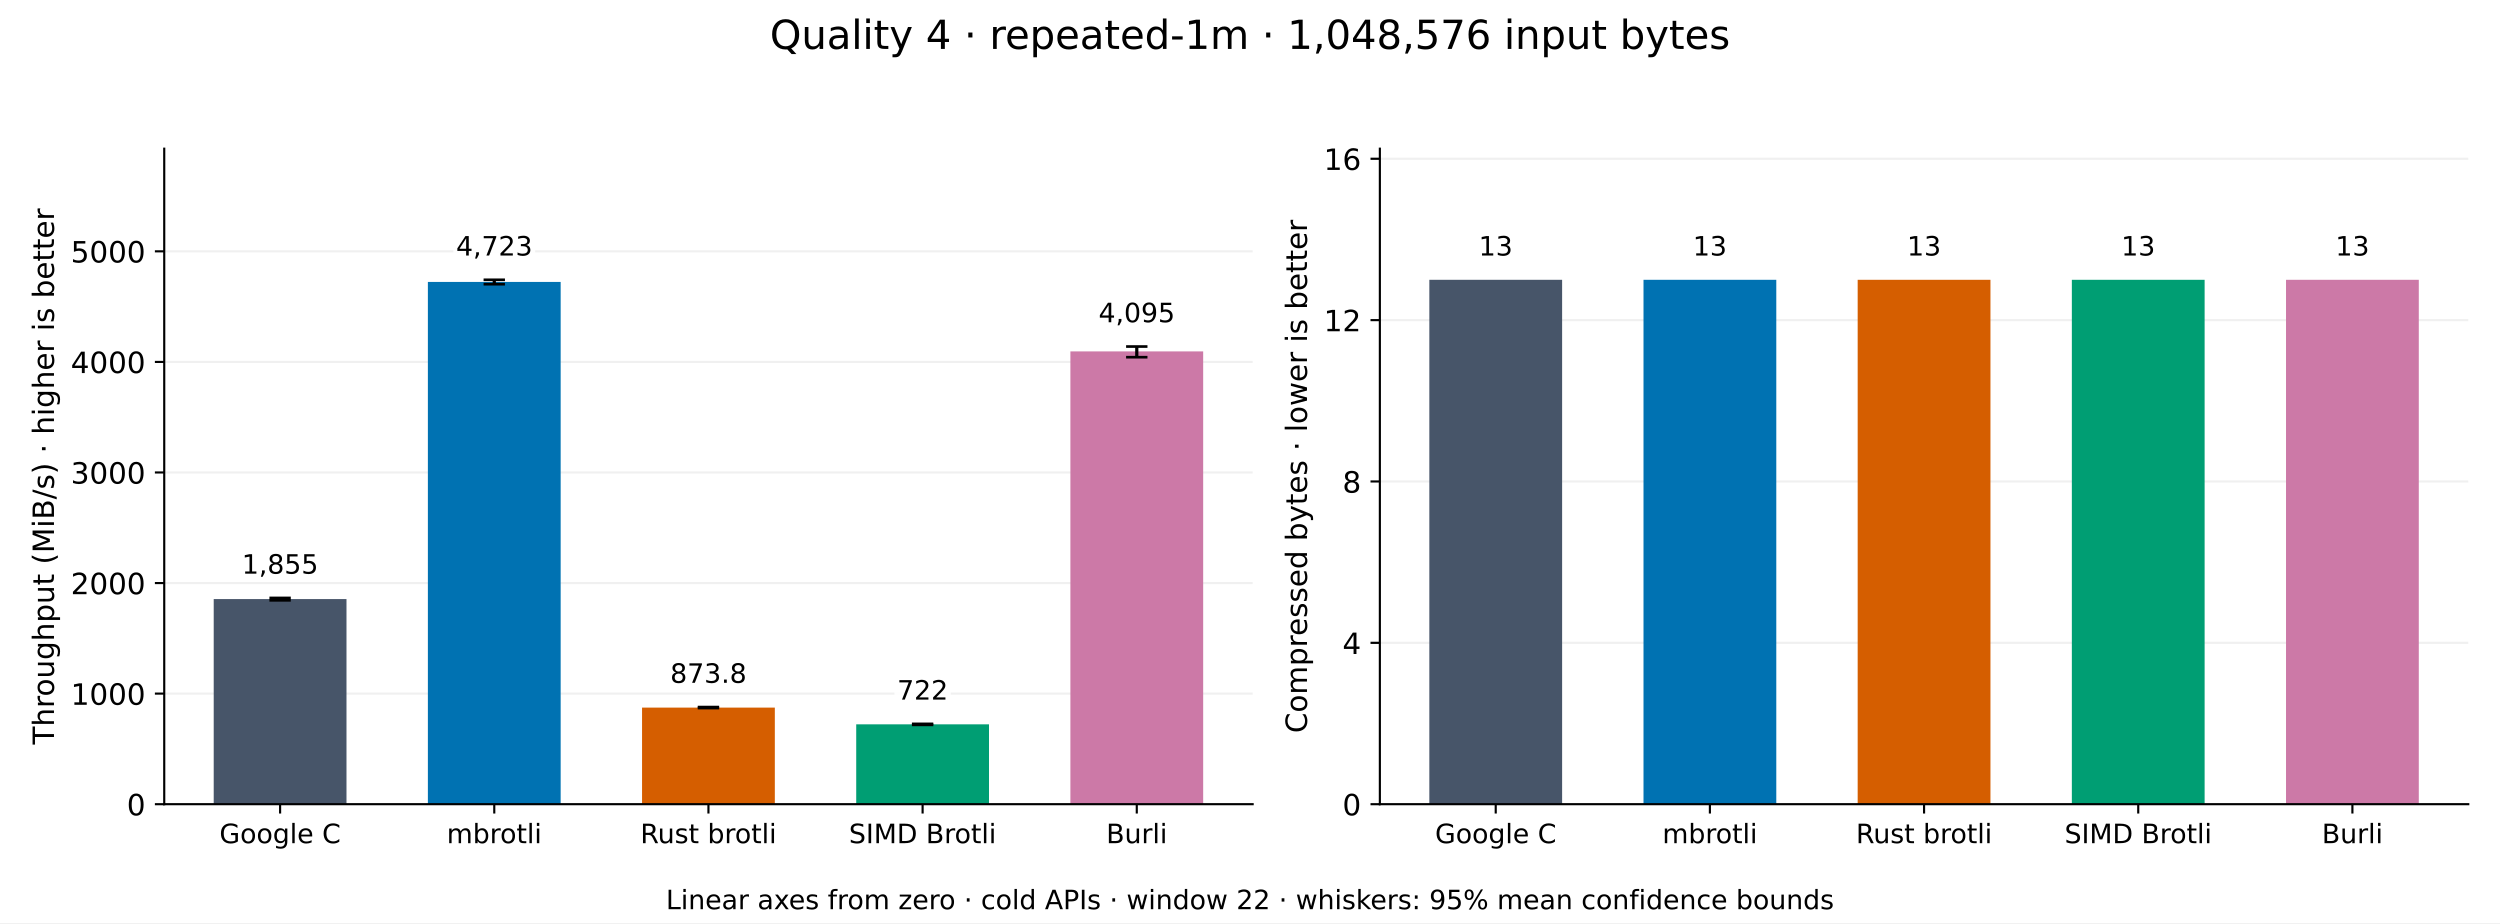
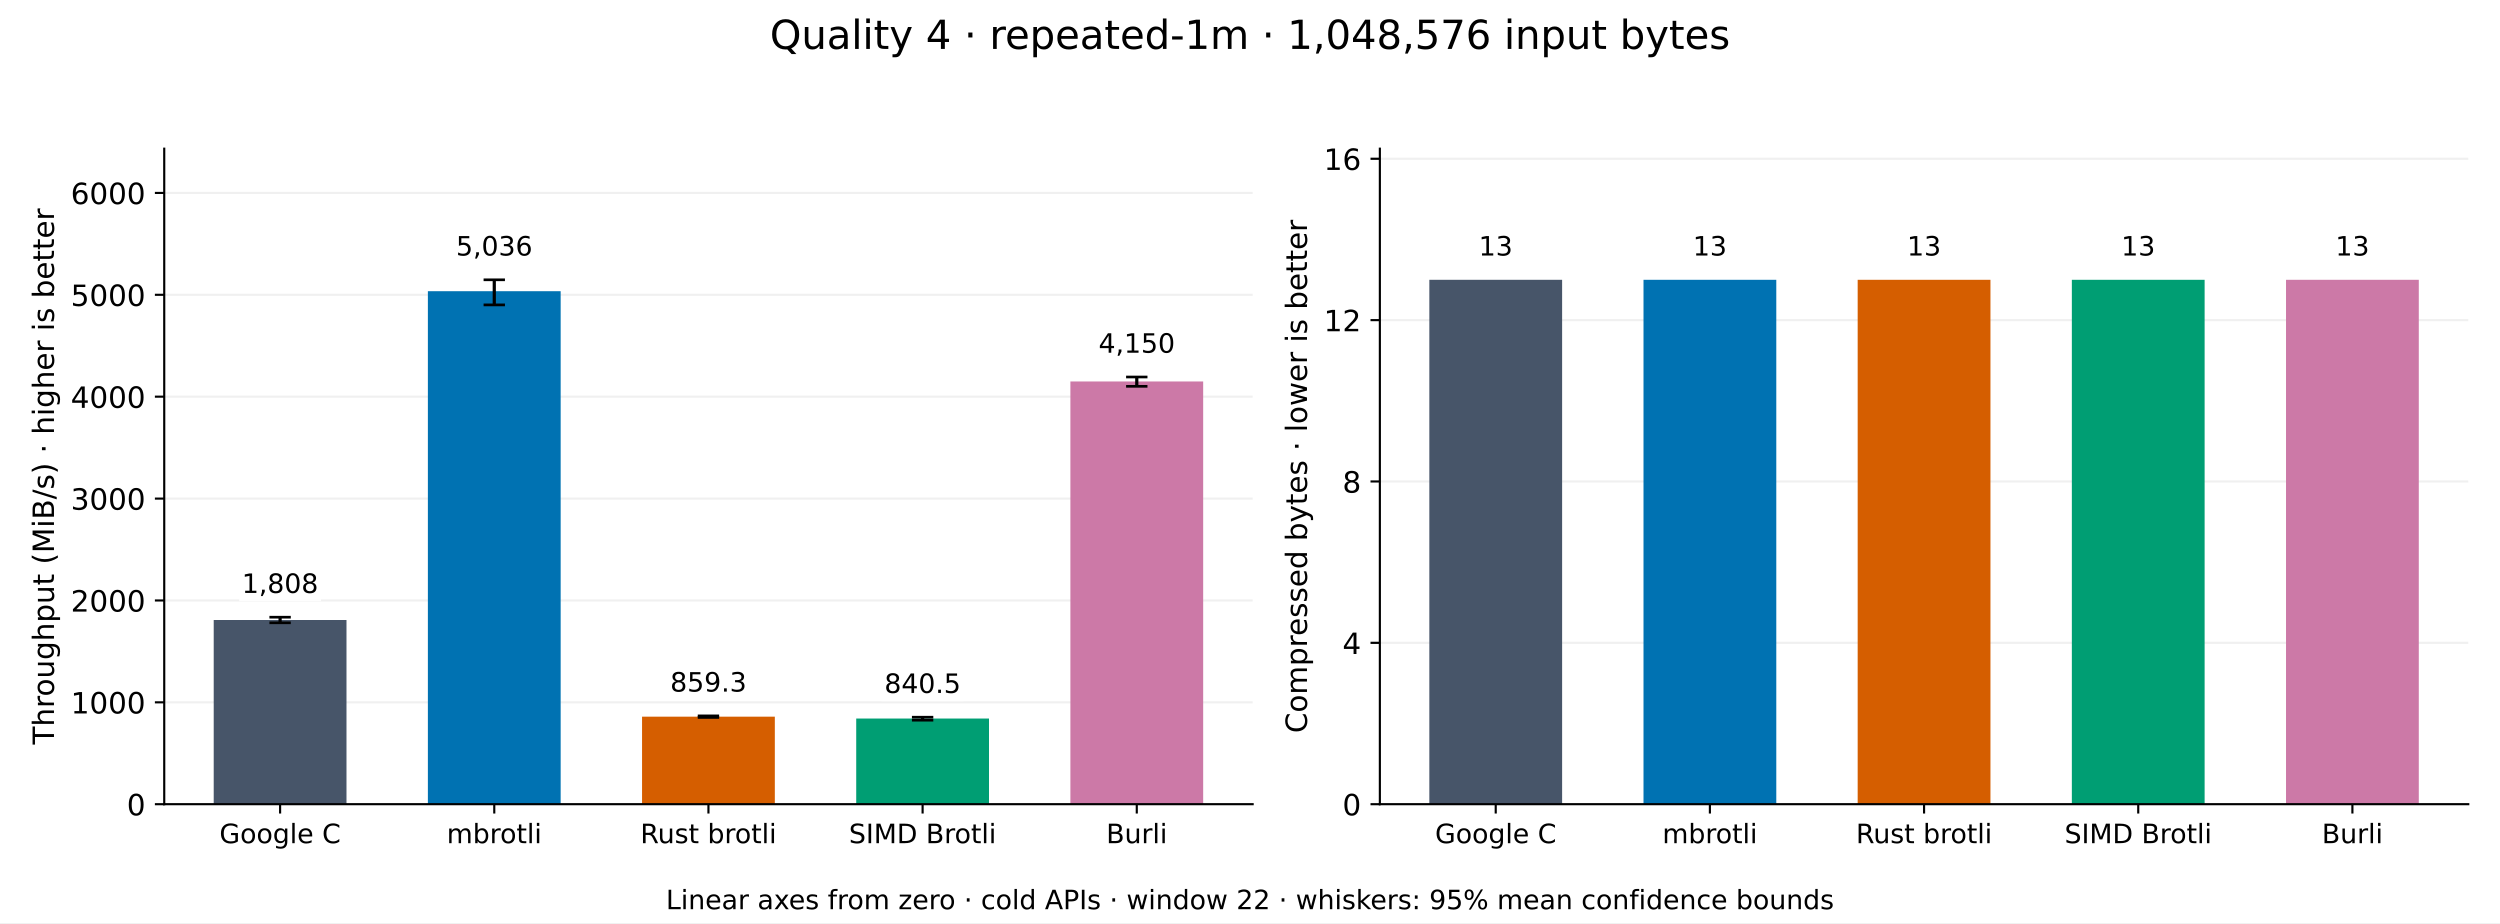
<svg xmlns="http://www.w3.org/2000/svg" xmlns:xlink="http://www.w3.org/1999/xlink" width="936pt" height="345.6pt" viewBox="0 0 936 345.6" version="1.1">
  <defs>
    <style type="text/css">*{stroke-linejoin: round; stroke-linecap: butt}</style>
  </defs>
  <g id="figure_1">
    <g id="patch_1">
      <path d="M 0 345.6 L 936 345.6 L 936 0 L 0 0 z " style="fill: #ffffff" />
    </g>
    <g id="axes_1">
      <g id="patch_2">
        <path d="M 61.49 301.088 L 468.99 301.088 L 468.99 55.666 L 61.49 55.666 z " style="fill: #ffffff" />
      </g>
      <g id="matplotlib.axis_1">
        <g id="xtick_1">
          <g id="line2d_1">
            <defs>
              <path id="m3d63aaa0ea" d="M 0 0 L 0 3.5 " style="stroke: #000000; stroke-width: 0.8" />
            </defs>
            <g>
              <use xlink:href="#m3d63aaa0ea" x="104.87" y="301.088" style="stroke: #000000; stroke-width: 0.8" />
            </g>
          </g>
          <g id="text_1">
            <text style="font-size: 10px; font-family: 'DejaVu Sans', 'Bitstream Vera Sans', 'Computer Modern Sans Serif', 'Lucida Grande', 'Verdana', 'Geneva', 'Lucid', 'Arial', 'Helvetica', 'Avant Garde', sans-serif; text-anchor: middle" x="104.87" y="315.686" transform="rotate(-0 104.8701 315.6864)">Google C</text>
          </g>
        </g>
        <g id="xtick_2">
          <g id="line2d_2">
            <g>
              <use xlink:href="#m3d63aaa0ea" x="185.055" y="301.088" style="stroke: #000000; stroke-width: 0.8" />
            </g>
          </g>
          <g id="text_2">
            <text style="font-size: 10px; font-family: 'DejaVu Sans', 'Bitstream Vera Sans', 'Computer Modern Sans Serif', 'Lucida Grande', 'Verdana', 'Geneva', 'Lucid', 'Arial', 'Helvetica', 'Avant Garde', sans-serif; text-anchor: middle" x="185.055" y="315.686" transform="rotate(-0 185.055 315.6864)">mbrotli</text>
          </g>
        </g>
        <g id="xtick_3">
          <g id="line2d_3">
            <g>
              <use xlink:href="#m3d63aaa0ea" x="265.24" y="301.088" style="stroke: #000000; stroke-width: 0.8" />
            </g>
          </g>
          <g id="text_3">
            <text style="font-size: 10px; font-family: 'DejaVu Sans', 'Bitstream Vera Sans', 'Computer Modern Sans Serif', 'Lucida Grande', 'Verdana', 'Geneva', 'Lucid', 'Arial', 'Helvetica', 'Avant Garde', sans-serif; text-anchor: middle" x="265.24" y="315.686" transform="rotate(-0 265.24 315.6864)">Rust brotli</text>
          </g>
        </g>
        <g id="xtick_4">
          <g id="line2d_4">
            <g>
              <use xlink:href="#m3d63aaa0ea" x="345.425" y="301.088" style="stroke: #000000; stroke-width: 0.8" />
            </g>
          </g>
          <g id="text_4">
            <text style="font-size: 10px; font-family: 'DejaVu Sans', 'Bitstream Vera Sans', 'Computer Modern Sans Serif', 'Lucida Grande', 'Verdana', 'Geneva', 'Lucid', 'Arial', 'Helvetica', 'Avant Garde', sans-serif; text-anchor: middle" x="345.425" y="315.686" transform="rotate(-0 345.425 315.6864)">SIMD Brotli</text>
          </g>
        </g>
        <g id="xtick_5">
          <g id="line2d_5">
            <g>
              <use xlink:href="#m3d63aaa0ea" x="425.61" y="301.088" style="stroke: #000000; stroke-width: 0.8" />
            </g>
          </g>
          <g id="text_5">
            <text style="font-size: 10px; font-family: 'DejaVu Sans', 'Bitstream Vera Sans', 'Computer Modern Sans Serif', 'Lucida Grande', 'Verdana', 'Geneva', 'Lucid', 'Arial', 'Helvetica', 'Avant Garde', sans-serif; text-anchor: middle" x="425.61" y="315.686" transform="rotate(-0 425.6099 315.6864)">Burli</text>
          </g>
        </g>
      </g>
      <g id="matplotlib.axis_2">
        <g id="ytick_1">
          <g id="line2d_6">
            <path d="M 61.49 301.088 L 468.99 301.088 " clip-path="url(#p4197ad3526)" style="fill: none; stroke: #b0b0b0; stroke-opacity: 0.18; stroke-width: 0.8; stroke-linecap: square" />
          </g>
          <g id="line2d_7">
            <defs>
              <path id="mb6c034703b" d="M 0 0 L -3.5 0 " style="stroke: #000000; stroke-width: 0.8" />
            </defs>
            <g>
              <use xlink:href="#mb6c034703b" x="61.49" y="301.088" style="stroke: #000000; stroke-width: 0.8" />
            </g>
          </g>
          <g id="text_6">
            <text style="font-size: 11px; font-family: 'DejaVu Sans', 'Bitstream Vera Sans', 'Computer Modern Sans Serif', 'Lucida Grande', 'Verdana', 'Geneva', 'Lucid', 'Arial', 'Helvetica', 'Avant Garde', sans-serif; text-anchor: end" x="54.49" y="305.267" transform="rotate(-0 54.49 305.2671)">0</text>
          </g>
        </g>
        <g id="ytick_2">
          <g id="line2d_8">
-             <path d="M 61.49 259.69 L 468.99 259.69 " clip-path="url(#p4197ad3526)" style="fill: none; stroke: #b0b0b0; stroke-opacity: 0.18; stroke-width: 0.8; stroke-linecap: square" />
+             <path d="M 61.49 262.947 L 468.99 262.947 " clip-path="url(#p4197ad3526)" style="fill: none; stroke: #b0b0b0; stroke-opacity: 0.18; stroke-width: 0.8; stroke-linecap: square" />
          </g>
          <g id="line2d_9">
            <g>
-               <use xlink:href="#mb6c034703b" x="61.49" y="259.69" style="stroke: #000000; stroke-width: 0.8" />
+               <use xlink:href="#mb6c034703b" x="61.49" y="262.947" style="stroke: #000000; stroke-width: 0.8" />
            </g>
          </g>
          <g id="text_7">
-             <text style="font-size: 11px; font-family: 'DejaVu Sans', 'Bitstream Vera Sans', 'Computer Modern Sans Serif', 'Lucida Grande', 'Verdana', 'Geneva', 'Lucid', 'Arial', 'Helvetica', 'Avant Garde', sans-serif; text-anchor: end" x="54.49" y="263.869" transform="rotate(-0 54.49 263.8693)">1000</text>
+             <text style="font-size: 11px; font-family: 'DejaVu Sans', 'Bitstream Vera Sans', 'Computer Modern Sans Serif', 'Lucida Grande', 'Verdana', 'Geneva', 'Lucid', 'Arial', 'Helvetica', 'Avant Garde', sans-serif; text-anchor: end" x="54.49" y="267.126" transform="rotate(-0 54.49 267.1257)">1000</text>
          </g>
        </g>
        <g id="ytick_3">
          <g id="line2d_10">
-             <path d="M 61.49 218.292 L 468.99 218.292 " clip-path="url(#p4197ad3526)" style="fill: none; stroke: #b0b0b0; stroke-opacity: 0.18; stroke-width: 0.8; stroke-linecap: square" />
+             <path d="M 61.49 224.805 L 468.99 224.805 " clip-path="url(#p4197ad3526)" style="fill: none; stroke: #b0b0b0; stroke-opacity: 0.18; stroke-width: 0.8; stroke-linecap: square" />
          </g>
          <g id="line2d_11">
            <g>
-               <use xlink:href="#mb6c034703b" x="61.49" y="218.292" style="stroke: #000000; stroke-width: 0.8" />
+               <use xlink:href="#mb6c034703b" x="61.49" y="224.805" style="stroke: #000000; stroke-width: 0.8" />
            </g>
          </g>
          <g id="text_8">
-             <text style="font-size: 11px; font-family: 'DejaVu Sans', 'Bitstream Vera Sans', 'Computer Modern Sans Serif', 'Lucida Grande', 'Verdana', 'Geneva', 'Lucid', 'Arial', 'Helvetica', 'Avant Garde', sans-serif; text-anchor: end" x="54.49" y="222.471" transform="rotate(-0 54.49 222.4714)">2000</text>
+             <text style="font-size: 11px; font-family: 'DejaVu Sans', 'Bitstream Vera Sans', 'Computer Modern Sans Serif', 'Lucida Grande', 'Verdana', 'Geneva', 'Lucid', 'Arial', 'Helvetica', 'Avant Garde', sans-serif; text-anchor: end" x="54.49" y="228.984" transform="rotate(-0 54.49 228.9842)">2000</text>
          </g>
        </g>
        <g id="ytick_4">
          <g id="line2d_12">
-             <path d="M 61.49 176.894 L 468.99 176.894 " clip-path="url(#p4197ad3526)" style="fill: none; stroke: #b0b0b0; stroke-opacity: 0.18; stroke-width: 0.8; stroke-linecap: square" />
+             <path d="M 61.49 186.664 L 468.99 186.664 " clip-path="url(#p4197ad3526)" style="fill: none; stroke: #b0b0b0; stroke-opacity: 0.18; stroke-width: 0.8; stroke-linecap: square" />
          </g>
          <g id="line2d_13">
            <g>
-               <use xlink:href="#mb6c034703b" x="61.49" y="176.894" style="stroke: #000000; stroke-width: 0.8" />
+               <use xlink:href="#mb6c034703b" x="61.49" y="186.664" style="stroke: #000000; stroke-width: 0.8" />
            </g>
          </g>
          <g id="text_9">
-             <text style="font-size: 11px; font-family: 'DejaVu Sans', 'Bitstream Vera Sans', 'Computer Modern Sans Serif', 'Lucida Grande', 'Verdana', 'Geneva', 'Lucid', 'Arial', 'Helvetica', 'Avant Garde', sans-serif; text-anchor: end" x="54.49" y="181.074" transform="rotate(-0 54.49 181.0736)">3000</text>
+             <text style="font-size: 11px; font-family: 'DejaVu Sans', 'Bitstream Vera Sans', 'Computer Modern Sans Serif', 'Lucida Grande', 'Verdana', 'Geneva', 'Lucid', 'Arial', 'Helvetica', 'Avant Garde', sans-serif; text-anchor: end" x="54.49" y="190.843" transform="rotate(-0 54.49 190.8427)">3000</text>
          </g>
        </g>
        <g id="ytick_5">
          <g id="line2d_14">
-             <path d="M 61.49 135.497 L 468.99 135.497 " clip-path="url(#p4197ad3526)" style="fill: none; stroke: #b0b0b0; stroke-opacity: 0.18; stroke-width: 0.8; stroke-linecap: square" />
+             <path d="M 61.49 148.522 L 468.99 148.522 " clip-path="url(#p4197ad3526)" style="fill: none; stroke: #b0b0b0; stroke-opacity: 0.18; stroke-width: 0.8; stroke-linecap: square" />
          </g>
          <g id="line2d_15">
            <g>
-               <use xlink:href="#mb6c034703b" x="61.49" y="135.497" style="stroke: #000000; stroke-width: 0.8" />
+               <use xlink:href="#mb6c034703b" x="61.49" y="148.522" style="stroke: #000000; stroke-width: 0.8" />
            </g>
          </g>
          <g id="text_10">
-             <text style="font-size: 11px; font-family: 'DejaVu Sans', 'Bitstream Vera Sans', 'Computer Modern Sans Serif', 'Lucida Grande', 'Verdana', 'Geneva', 'Lucid', 'Arial', 'Helvetica', 'Avant Garde', sans-serif; text-anchor: end" x="54.49" y="139.676" transform="rotate(-0 54.49 139.6757)">4000</text>
+             <text style="font-size: 11px; font-family: 'DejaVu Sans', 'Bitstream Vera Sans', 'Computer Modern Sans Serif', 'Lucida Grande', 'Verdana', 'Geneva', 'Lucid', 'Arial', 'Helvetica', 'Avant Garde', sans-serif; text-anchor: end" x="54.49" y="152.701" transform="rotate(-0 54.49 152.7012)">4000</text>
          </g>
        </g>
        <g id="ytick_6">
          <g id="line2d_16">
-             <path d="M 61.49 94.099 L 468.99 94.099 " clip-path="url(#p4197ad3526)" style="fill: none; stroke: #b0b0b0; stroke-opacity: 0.18; stroke-width: 0.8; stroke-linecap: square" />
+             <path d="M 61.49 110.381 L 468.99 110.381 " clip-path="url(#p4197ad3526)" style="fill: none; stroke: #b0b0b0; stroke-opacity: 0.18; stroke-width: 0.8; stroke-linecap: square" />
          </g>
          <g id="line2d_17">
            <g>
-               <use xlink:href="#mb6c034703b" x="61.49" y="94.099" style="stroke: #000000; stroke-width: 0.8" />
+               <use xlink:href="#mb6c034703b" x="61.49" y="110.381" style="stroke: #000000; stroke-width: 0.8" />
            </g>
          </g>
          <g id="text_11">
-             <text style="font-size: 11px; font-family: 'DejaVu Sans', 'Bitstream Vera Sans', 'Computer Modern Sans Serif', 'Lucida Grande', 'Verdana', 'Geneva', 'Lucid', 'Arial', 'Helvetica', 'Avant Garde', sans-serif; text-anchor: end" x="54.49" y="98.278" transform="rotate(-0 54.49 98.27786)">5000</text>
-           </g>
-         </g>
-         <g id="text_12">
+             <text style="font-size: 11px; font-family: 'DejaVu Sans', 'Bitstream Vera Sans', 'Computer Modern Sans Serif', 'Lucida Grande', 'Verdana', 'Geneva', 'Lucid', 'Arial', 'Helvetica', 'Avant Garde', sans-serif; text-anchor: end" x="54.49" y="114.56" transform="rotate(-0 54.49 114.5598)">5000</text>
+           </g>
+         </g>
+         <g id="ytick_7">
+           <g id="line2d_18">
+             <path d="M 61.49 72.239 L 468.99 72.239 " clip-path="url(#p4197ad3526)" style="fill: none; stroke: #b0b0b0; stroke-opacity: 0.18; stroke-width: 0.8; stroke-linecap: square" />
+           </g>
+           <g id="line2d_19">
+             <g>
+               <use xlink:href="#mb6c034703b" x="61.49" y="72.239" style="stroke: #000000; stroke-width: 0.8" />
+             </g>
+           </g>
+           <g id="text_12">
+             <text style="font-size: 11px; font-family: 'DejaVu Sans', 'Bitstream Vera Sans', 'Computer Modern Sans Serif', 'Lucida Grande', 'Verdana', 'Geneva', 'Lucid', 'Arial', 'Helvetica', 'Avant Garde', sans-serif; text-anchor: end" x="54.49" y="76.418" transform="rotate(-0 54.49 76.41829)">6000</text>
+           </g>
+         </g>
+         <g id="text_13">
          <text style="font-size: 11px; font-family: 'DejaVu Sans', 'Bitstream Vera Sans', 'Computer Modern Sans Serif', 'Lucida Grande', 'Verdana', 'Geneva', 'Lucid', 'Arial', 'Helvetica', 'Avant Garde', sans-serif; text-anchor: middle" x="20.207" y="178.377" transform="rotate(-90 20.20734 178.377)">Throughput (MiB/s) · higher is better</text>
        </g>
      </g>
      <g id="patch_3">
-         <path d="M 80.013 301.088 L 129.727 301.088 L 129.727 224.287 L 80.013 224.287 z " clip-path="url(#p4197ad3526)" style="fill: #475569" />
+         <path d="M 80.013 301.088 L 129.727 301.088 L 129.727 232.131 L 80.013 232.131 z " clip-path="url(#p4197ad3526)" style="fill: #475569" />
      </g>
      <g id="patch_4">
-         <path d="M 160.198 301.088 L 209.912 301.088 L 209.912 105.556 L 160.198 105.556 z " clip-path="url(#p4197ad3526)" style="fill: #0072b2" />
+         <path d="M 160.198 301.088 L 209.912 301.088 L 209.912 109.013 L 160.198 109.013 z " clip-path="url(#p4197ad3526)" style="fill: #0072b2" />
      </g>
      <g id="patch_5">
-         <path d="M 240.383 301.088 L 290.097 301.088 L 290.097 264.914 L 240.383 264.914 z " clip-path="url(#p4197ad3526)" style="fill: #d55e00" />
+         <path d="M 240.383 301.088 L 290.097 301.088 L 290.097 268.312 L 240.383 268.312 z " clip-path="url(#p4197ad3526)" style="fill: #d55e00" />
      </g>
      <g id="patch_6">
-         <path d="M 320.568 301.088 L 370.282 301.088 L 370.282 271.198 L 320.568 271.198 z " clip-path="url(#p4197ad3526)" style="fill: #009e73" />
+         <path d="M 320.568 301.088 L 370.282 301.088 L 370.282 269.03 L 320.568 269.03 z " clip-path="url(#p4197ad3526)" style="fill: #009e73" />
      </g>
      <g id="patch_7">
-         <path d="M 400.753 301.088 L 450.467 301.088 L 450.467 131.563 L 400.753 131.563 z " clip-path="url(#p4197ad3526)" style="fill: #cc79a7" />
+         <path d="M 400.753 301.088 L 450.467 301.088 L 450.467 142.818 L 400.753 142.818 z " clip-path="url(#p4197ad3526)" style="fill: #cc79a7" />
      </g>
      <g id="LineCollection_1">
-         <path d="M 104.87 224.761 L 104.87 223.87 " clip-path="url(#p4197ad3526)" style="fill: none; stroke: #000000; stroke-width: 1.2" />
-         <path d="M 185.055 106.408 L 185.055 104.75 " clip-path="url(#p4197ad3526)" style="fill: none; stroke: #000000; stroke-width: 1.2" />
-         <path d="M 265.24 265.099 L 265.24 264.732 " clip-path="url(#p4197ad3526)" style="fill: none; stroke: #000000; stroke-width: 1.2" />
-         <path d="M 345.425 271.384 L 345.425 271.017 " clip-path="url(#p4197ad3526)" style="fill: none; stroke: #000000; stroke-width: 1.2" />
-         <path d="M 425.61 133.728 L 425.61 129.732 " clip-path="url(#p4197ad3526)" style="fill: none; stroke: #000000; stroke-width: 1.2" />
-       </g>
-       <g id="line2d_18">
+         <path d="M 104.87 233.168 L 104.87 231.082 " clip-path="url(#p4197ad3526)" style="fill: none; stroke: #000000; stroke-width: 1.2" />
+         <path d="M 185.055 114.155 L 185.055 104.75 " clip-path="url(#p4197ad3526)" style="fill: none; stroke: #000000; stroke-width: 1.2" />
+         <path d="M 265.24 268.631 L 265.24 268.014 " clip-path="url(#p4197ad3526)" style="fill: none; stroke: #000000; stroke-width: 1.2" />
+         <path d="M 345.425 269.643 L 345.425 268.522 " clip-path="url(#p4197ad3526)" style="fill: none; stroke: #000000; stroke-width: 1.2" />
+         <path d="M 425.61 144.651 L 425.61 141.143 " clip-path="url(#p4197ad3526)" style="fill: none; stroke: #000000; stroke-width: 1.2" />
+       </g>
+       <g id="line2d_20">
        <defs>
          <path id="ma4d3aa00d3" d="M 4 0 L -4 -0 " style="stroke: #000000" />
        </defs>
        <g clip-path="url(#p4197ad3526)">
-           <use xlink:href="#ma4d3aa00d3" x="104.87" y="224.761" style="fill: #1f77b4; stroke: #000000" />
-           <use xlink:href="#ma4d3aa00d3" x="185.055" y="106.408" style="fill: #1f77b4; stroke: #000000" />
-           <use xlink:href="#ma4d3aa00d3" x="265.24" y="265.099" style="fill: #1f77b4; stroke: #000000" />
-           <use xlink:href="#ma4d3aa00d3" x="345.425" y="271.384" style="fill: #1f77b4; stroke: #000000" />
-           <use xlink:href="#ma4d3aa00d3" x="425.61" y="133.728" style="fill: #1f77b4; stroke: #000000" />
-         </g>
-       </g>
-       <g id="line2d_19">
+           <use xlink:href="#ma4d3aa00d3" x="104.87" y="233.168" style="fill: #1f77b4; stroke: #000000" />
+           <use xlink:href="#ma4d3aa00d3" x="185.055" y="114.155" style="fill: #1f77b4; stroke: #000000" />
+           <use xlink:href="#ma4d3aa00d3" x="265.24" y="268.631" style="fill: #1f77b4; stroke: #000000" />
+           <use xlink:href="#ma4d3aa00d3" x="345.425" y="269.643" style="fill: #1f77b4; stroke: #000000" />
+           <use xlink:href="#ma4d3aa00d3" x="425.61" y="144.651" style="fill: #1f77b4; stroke: #000000" />
+         </g>
+       </g>
+       <g id="line2d_21">
        <g clip-path="url(#p4197ad3526)">
-           <use xlink:href="#ma4d3aa00d3" x="104.87" y="223.87" style="fill: #1f77b4; stroke: #000000" />
+           <use xlink:href="#ma4d3aa00d3" x="104.87" y="231.082" style="fill: #1f77b4; stroke: #000000" />
          <use xlink:href="#ma4d3aa00d3" x="185.055" y="104.75" style="fill: #1f77b4; stroke: #000000" />
-           <use xlink:href="#ma4d3aa00d3" x="265.24" y="264.732" style="fill: #1f77b4; stroke: #000000" />
-           <use xlink:href="#ma4d3aa00d3" x="345.425" y="271.017" style="fill: #1f77b4; stroke: #000000" />
-           <use xlink:href="#ma4d3aa00d3" x="425.61" y="129.732" style="fill: #1f77b4; stroke: #000000" />
+           <use xlink:href="#ma4d3aa00d3" x="265.24" y="268.014" style="fill: #1f77b4; stroke: #000000" />
+           <use xlink:href="#ma4d3aa00d3" x="345.425" y="268.522" style="fill: #1f77b4; stroke: #000000" />
+           <use xlink:href="#ma4d3aa00d3" x="425.61" y="141.143" style="fill: #1f77b4; stroke: #000000" />
        </g>
      </g>
      <g id="patch_8">
        <path d="M 61.49 301.088 L 61.49 55.666 " style="fill: none; stroke: #000000; stroke-width: 0.8; stroke-linejoin: miter; stroke-linecap: square" />
      </g>
      <g id="patch_9">
        <path d="M 61.49 301.088 L 468.99 301.088 " style="fill: none; stroke: #000000; stroke-width: 0.8; stroke-linejoin: miter; stroke-linecap: square" />
      </g>
-       <g id="text_13">
+       <g id="text_14">
        <g id="patch_10">
-           <path d="M 89.556 217.87 L 120.184 217.87 L 120.184 206.191 L 89.556 206.191 z " style="fill: #ffffff; opacity: 0.9" />
-         </g>
-         <text style="font-size: 10px; font-family: 'DejaVu Sans', 'Bitstream Vera Sans', 'Computer Modern Sans Serif', 'Lucida Grande', 'Verdana', 'Geneva', 'Lucid', 'Arial', 'Helvetica', 'Avant Garde', sans-serif; text-anchor: middle" x="104.87" y="214.79" transform="rotate(-0 104.8701 214.7899)">1,855</text>
-       </g>
-       <g id="text_14">
+           <path d="M 89.556 225.082 L 120.184 225.082 L 120.184 213.404 L 89.556 213.404 z " style="fill: #ffffff; opacity: 0.9" />
+         </g>
+         <text style="font-size: 10px; font-family: 'DejaVu Sans', 'Bitstream Vera Sans', 'Computer Modern Sans Serif', 'Lucida Grande', 'Verdana', 'Geneva', 'Lucid', 'Arial', 'Helvetica', 'Avant Garde', sans-serif; text-anchor: middle" x="104.87" y="222.002" transform="rotate(-0 104.8701 222.0021)">1,808</text>
+       </g>
+       <g id="text_15">
        <g id="patch_11">
          <path d="M 169.741 98.75 L 200.369 98.75 L 200.369 87.072 L 169.741 87.072 z " style="fill: #ffffff; opacity: 0.9" />
        </g>
-         <text style="font-size: 10px; font-family: 'DejaVu Sans', 'Bitstream Vera Sans', 'Computer Modern Sans Serif', 'Lucida Grande', 'Verdana', 'Geneva', 'Lucid', 'Arial', 'Helvetica', 'Avant Garde', sans-serif; text-anchor: middle" x="185.055" y="95.671" transform="rotate(-0 185.055 95.67069)">4,723</text>
-       </g>
-       <g id="text_15">
+         <text style="font-size: 10px; font-family: 'DejaVu Sans', 'Bitstream Vera Sans', 'Computer Modern Sans Serif', 'Lucida Grande', 'Verdana', 'Geneva', 'Lucid', 'Arial', 'Helvetica', 'Avant Garde', sans-serif; text-anchor: middle" x="185.055" y="95.671" transform="rotate(-0 185.055 95.67069)">5,036</text>
+       </g>
+       <g id="text_16">
        <g id="patch_12">
-           <path d="M 249.926 258.732 L 280.554 258.732 L 280.554 247.054 L 249.926 247.054 z " style="fill: #ffffff; opacity: 0.9" />
-         </g>
-         <text style="font-size: 10px; font-family: 'DejaVu Sans', 'Bitstream Vera Sans', 'Computer Modern Sans Serif', 'Lucida Grande', 'Verdana', 'Geneva', 'Lucid', 'Arial', 'Helvetica', 'Avant Garde', sans-serif; text-anchor: middle" x="265.24" y="255.652" transform="rotate(-0 265.24 255.652)">873.8</text>
-       </g>
-       <g id="text_16">
+           <path d="M 249.926 262.014 L 280.554 262.014 L 280.554 250.336 L 249.926 250.336 z " style="fill: #ffffff; opacity: 0.9" />
+         </g>
+         <text style="font-size: 10px; font-family: 'DejaVu Sans', 'Bitstream Vera Sans', 'Computer Modern Sans Serif', 'Lucida Grande', 'Verdana', 'Geneva', 'Lucid', 'Arial', 'Helvetica', 'Avant Garde', sans-serif; text-anchor: middle" x="265.24" y="258.934" transform="rotate(-0 265.24 258.9344)">859.3</text>
+       </g>
+       <g id="text_17">
        <g id="patch_13">
-           <path d="M 334.881 265.017 L 355.969 265.017 L 355.969 253.339 L 334.881 253.339 z " style="fill: #ffffff; opacity: 0.9" />
-         </g>
-         <text style="font-size: 10px; font-family: 'DejaVu Sans', 'Bitstream Vera Sans', 'Computer Modern Sans Serif', 'Lucida Grande', 'Verdana', 'Geneva', 'Lucid', 'Arial', 'Helvetica', 'Avant Garde', sans-serif; text-anchor: middle" x="345.425" y="261.937" transform="rotate(-0 345.425 261.937)">722</text>
-       </g>
-       <g id="text_17">
+           <path d="M 330.111 262.522 L 360.739 262.522 L 360.739 250.844 L 330.111 250.844 z " style="fill: #ffffff; opacity: 0.9" />
+         </g>
+         <text style="font-size: 10px; font-family: 'DejaVu Sans', 'Bitstream Vera Sans', 'Computer Modern Sans Serif', 'Lucida Grande', 'Verdana', 'Geneva', 'Lucid', 'Arial', 'Helvetica', 'Avant Garde', sans-serif; text-anchor: middle" x="345.425" y="259.443" transform="rotate(-0 345.425 259.4426)">840.5</text>
+       </g>
+       <g id="text_18">
        <g id="patch_14">
-           <path d="M 410.296 123.732 L 440.924 123.732 L 440.924 112.054 L 410.296 112.054 z " style="fill: #ffffff; opacity: 0.9" />
-         </g>
-         <text style="font-size: 10px; font-family: 'DejaVu Sans', 'Bitstream Vera Sans', 'Computer Modern Sans Serif', 'Lucida Grande', 'Verdana', 'Geneva', 'Lucid', 'Arial', 'Helvetica', 'Avant Garde', sans-serif; text-anchor: middle" x="425.61" y="120.652" transform="rotate(-0 425.6099 120.6522)">4,095</text>
+           <path d="M 410.296 135.143 L 440.924 135.143 L 440.924 123.465 L 410.296 123.465 z " style="fill: #ffffff; opacity: 0.9" />
+         </g>
+         <text style="font-size: 10px; font-family: 'DejaVu Sans', 'Bitstream Vera Sans', 'Computer Modern Sans Serif', 'Lucida Grande', 'Verdana', 'Geneva', 'Lucid', 'Arial', 'Helvetica', 'Avant Garde', sans-serif; text-anchor: middle" x="425.61" y="132.063" transform="rotate(-0 425.6099 132.0633)">4,150</text>
      </g>
    </g>
    <g id="axes_2">
      <g id="patch_15">
        <path d="M 516.62 301.088 L 924.12 301.088 L 924.12 55.666 L 516.62 55.666 z " style="fill: #ffffff" />
      </g>
      <g id="matplotlib.axis_3">
        <g id="xtick_6">
-           <g id="line2d_20">
+           <g id="line2d_22">
            <g>
              <use xlink:href="#m3d63aaa0ea" x="560" y="301.088" style="stroke: #000000; stroke-width: 0.8" />
            </g>
          </g>
-           <g id="text_18">
+           <g id="text_19">
            <text style="font-size: 10px; font-family: 'DejaVu Sans', 'Bitstream Vera Sans', 'Computer Modern Sans Serif', 'Lucida Grande', 'Verdana', 'Geneva', 'Lucid', 'Arial', 'Helvetica', 'Avant Garde', sans-serif; text-anchor: middle" x="560" y="315.686" transform="rotate(-0 560.0001 315.6864)">Google C</text>
          </g>
        </g>
        <g id="xtick_7">
-           <g id="line2d_21">
+           <g id="line2d_23">
            <g>
              <use xlink:href="#m3d63aaa0ea" x="640.185" y="301.088" style="stroke: #000000; stroke-width: 0.8" />
            </g>
          </g>
-           <g id="text_19">
+           <g id="text_20">
            <text style="font-size: 10px; font-family: 'DejaVu Sans', 'Bitstream Vera Sans', 'Computer Modern Sans Serif', 'Lucida Grande', 'Verdana', 'Geneva', 'Lucid', 'Arial', 'Helvetica', 'Avant Garde', sans-serif; text-anchor: middle" x="640.185" y="315.686" transform="rotate(-0 640.185 315.6864)">mbrotli</text>
          </g>
        </g>
        <g id="xtick_8">
-           <g id="line2d_22">
+           <g id="line2d_24">
            <g>
              <use xlink:href="#m3d63aaa0ea" x="720.37" y="301.088" style="stroke: #000000; stroke-width: 0.8" />
            </g>
          </g>
-           <g id="text_20">
+           <g id="text_21">
            <text style="font-size: 10px; font-family: 'DejaVu Sans', 'Bitstream Vera Sans', 'Computer Modern Sans Serif', 'Lucida Grande', 'Verdana', 'Geneva', 'Lucid', 'Arial', 'Helvetica', 'Avant Garde', sans-serif; text-anchor: middle" x="720.37" y="315.686" transform="rotate(-0 720.37 315.6864)">Rust brotli</text>
          </g>
        </g>
        <g id="xtick_9">
-           <g id="line2d_23">
+           <g id="line2d_25">
            <g>
              <use xlink:href="#m3d63aaa0ea" x="800.555" y="301.088" style="stroke: #000000; stroke-width: 0.8" />
            </g>
          </g>
-           <g id="text_21">
+           <g id="text_22">
            <text style="font-size: 10px; font-family: 'DejaVu Sans', 'Bitstream Vera Sans', 'Computer Modern Sans Serif', 'Lucida Grande', 'Verdana', 'Geneva', 'Lucid', 'Arial', 'Helvetica', 'Avant Garde', sans-serif; text-anchor: middle" x="800.555" y="315.686" transform="rotate(-0 800.555 315.6864)">SIMD Brotli</text>
          </g>
        </g>
        <g id="xtick_10">
-           <g id="line2d_24">
+           <g id="line2d_26">
            <g>
              <use xlink:href="#m3d63aaa0ea" x="880.74" y="301.088" style="stroke: #000000; stroke-width: 0.8" />
            </g>
          </g>
-           <g id="text_22">
+           <g id="text_23">
            <text style="font-size: 10px; font-family: 'DejaVu Sans', 'Bitstream Vera Sans', 'Computer Modern Sans Serif', 'Lucida Grande', 'Verdana', 'Geneva', 'Lucid', 'Arial', 'Helvetica', 'Avant Garde', sans-serif; text-anchor: middle" x="880.74" y="315.686" transform="rotate(-0 880.7399 315.6864)">Burli</text>
          </g>
        </g>
      </g>
      <g id="matplotlib.axis_4">
-         <g id="ytick_7">
-           <g id="line2d_25">
-             <path d="M 516.62 301.088 L 924.12 301.088 " clip-path="url(#p87d790c929)" style="fill: none; stroke: #b0b0b0; stroke-opacity: 0.18; stroke-width: 0.8; stroke-linecap: square" />
-           </g>
-           <g id="line2d_26">
-             <g>
-               <use xlink:href="#mb6c034703b" x="516.62" y="301.088" style="stroke: #000000; stroke-width: 0.8" />
-             </g>
-           </g>
-           <g id="text_23">
-             <text style="font-size: 11px; font-family: 'DejaVu Sans', 'Bitstream Vera Sans', 'Computer Modern Sans Serif', 'Lucida Grande', 'Verdana', 'Geneva', 'Lucid', 'Arial', 'Helvetica', 'Avant Garde', sans-serif; text-anchor: end" x="509.62" y="305.267" transform="rotate(-0 509.62 305.2671)">0</text>
-           </g>
-         </g>
        <g id="ytick_8">
          <g id="line2d_27">
-             <path d="M 516.62 240.676 L 924.12 240.676 " clip-path="url(#p87d790c929)" style="fill: none; stroke: #b0b0b0; stroke-opacity: 0.18; stroke-width: 0.8; stroke-linecap: square" />
+             <path d="M 516.62 301.088 L 924.12 301.088 " clip-path="url(#p87d790c929)" style="fill: none; stroke: #b0b0b0; stroke-opacity: 0.18; stroke-width: 0.8; stroke-linecap: square" />
          </g>
          <g id="line2d_28">
            <g>
-               <use xlink:href="#mb6c034703b" x="516.62" y="240.676" style="stroke: #000000; stroke-width: 0.8" />
+               <use xlink:href="#mb6c034703b" x="516.62" y="301.088" style="stroke: #000000; stroke-width: 0.8" />
            </g>
          </g>
          <g id="text_24">
-             <text style="font-size: 11px; font-family: 'DejaVu Sans', 'Bitstream Vera Sans', 'Computer Modern Sans Serif', 'Lucida Grande', 'Verdana', 'Geneva', 'Lucid', 'Arial', 'Helvetica', 'Avant Garde', sans-serif; text-anchor: end" x="509.62" y="244.856" transform="rotate(-0 509.62 244.8556)">4</text>
+             <text style="font-size: 11px; font-family: 'DejaVu Sans', 'Bitstream Vera Sans', 'Computer Modern Sans Serif', 'Lucida Grande', 'Verdana', 'Geneva', 'Lucid', 'Arial', 'Helvetica', 'Avant Garde', sans-serif; text-anchor: end" x="509.62" y="305.267" transform="rotate(-0 509.62 305.2671)">0</text>
          </g>
        </g>
        <g id="ytick_9">
          <g id="line2d_29">
-             <path d="M 516.62 180.265 L 924.12 180.265 " clip-path="url(#p87d790c929)" style="fill: none; stroke: #b0b0b0; stroke-opacity: 0.18; stroke-width: 0.8; stroke-linecap: square" />
+             <path d="M 516.62 240.676 L 924.12 240.676 " clip-path="url(#p87d790c929)" style="fill: none; stroke: #b0b0b0; stroke-opacity: 0.18; stroke-width: 0.8; stroke-linecap: square" />
          </g>
          <g id="line2d_30">
            <g>
-               <use xlink:href="#mb6c034703b" x="516.62" y="180.265" style="stroke: #000000; stroke-width: 0.8" />
+               <use xlink:href="#mb6c034703b" x="516.62" y="240.676" style="stroke: #000000; stroke-width: 0.8" />
            </g>
          </g>
          <g id="text_25">
-             <text style="font-size: 11px; font-family: 'DejaVu Sans', 'Bitstream Vera Sans', 'Computer Modern Sans Serif', 'Lucida Grande', 'Verdana', 'Geneva', 'Lucid', 'Arial', 'Helvetica', 'Avant Garde', sans-serif; text-anchor: end" x="509.62" y="184.444" transform="rotate(-0 509.62 184.444)">8</text>
+             <text style="font-size: 11px; font-family: 'DejaVu Sans', 'Bitstream Vera Sans', 'Computer Modern Sans Serif', 'Lucida Grande', 'Verdana', 'Geneva', 'Lucid', 'Arial', 'Helvetica', 'Avant Garde', sans-serif; text-anchor: end" x="509.62" y="244.856" transform="rotate(-0 509.62 244.8556)">4</text>
          </g>
        </g>
        <g id="ytick_10">
          <g id="line2d_31">
-             <path d="M 516.62 119.853 L 924.12 119.853 " clip-path="url(#p87d790c929)" style="fill: none; stroke: #b0b0b0; stroke-opacity: 0.18; stroke-width: 0.8; stroke-linecap: square" />
+             <path d="M 516.62 180.265 L 924.12 180.265 " clip-path="url(#p87d790c929)" style="fill: none; stroke: #b0b0b0; stroke-opacity: 0.18; stroke-width: 0.8; stroke-linecap: square" />
          </g>
          <g id="line2d_32">
            <g>
-               <use xlink:href="#mb6c034703b" x="516.62" y="119.853" style="stroke: #000000; stroke-width: 0.8" />
+               <use xlink:href="#mb6c034703b" x="516.62" y="180.265" style="stroke: #000000; stroke-width: 0.8" />
            </g>
          </g>
          <g id="text_26">
-             <text style="font-size: 11px; font-family: 'DejaVu Sans', 'Bitstream Vera Sans', 'Computer Modern Sans Serif', 'Lucida Grande', 'Verdana', 'Geneva', 'Lucid', 'Arial', 'Helvetica', 'Avant Garde', sans-serif; text-anchor: end" x="509.62" y="124.032" transform="rotate(-0 509.62 124.0324)">12</text>
+             <text style="font-size: 11px; font-family: 'DejaVu Sans', 'Bitstream Vera Sans', 'Computer Modern Sans Serif', 'Lucida Grande', 'Verdana', 'Geneva', 'Lucid', 'Arial', 'Helvetica', 'Avant Garde', sans-serif; text-anchor: end" x="509.62" y="184.444" transform="rotate(-0 509.62 184.444)">8</text>
          </g>
        </g>
        <g id="ytick_11">
          <g id="line2d_33">
+             <path d="M 516.62 119.853 L 924.12 119.853 " clip-path="url(#p87d790c929)" style="fill: none; stroke: #b0b0b0; stroke-opacity: 0.18; stroke-width: 0.8; stroke-linecap: square" />
+           </g>
+           <g id="line2d_34">
+             <g>
+               <use xlink:href="#mb6c034703b" x="516.62" y="119.853" style="stroke: #000000; stroke-width: 0.8" />
+             </g>
+           </g>
+           <g id="text_27">
+             <text style="font-size: 11px; font-family: 'DejaVu Sans', 'Bitstream Vera Sans', 'Computer Modern Sans Serif', 'Lucida Grande', 'Verdana', 'Geneva', 'Lucid', 'Arial', 'Helvetica', 'Avant Garde', sans-serif; text-anchor: end" x="509.62" y="124.032" transform="rotate(-0 509.62 124.0324)">12</text>
+           </g>
+         </g>
+         <g id="ytick_12">
+           <g id="line2d_35">
            <path d="M 516.62 59.442 L 924.12 59.442 " clip-path="url(#p87d790c929)" style="fill: none; stroke: #b0b0b0; stroke-opacity: 0.18; stroke-width: 0.8; stroke-linecap: square" />
          </g>
-           <g id="line2d_34">
+           <g id="line2d_36">
            <g>
              <use xlink:href="#mb6c034703b" x="516.62" y="59.442" style="stroke: #000000; stroke-width: 0.8" />
            </g>
          </g>
-           <g id="text_27">
+           <g id="text_28">
            <text style="font-size: 11px; font-family: 'DejaVu Sans', 'Bitstream Vera Sans', 'Computer Modern Sans Serif', 'Lucida Grande', 'Verdana', 'Geneva', 'Lucid', 'Arial', 'Helvetica', 'Avant Garde', sans-serif; text-anchor: end" x="509.62" y="63.621" transform="rotate(-0 509.62 63.62083)">16</text>
          </g>
        </g>
-         <g id="text_28">
+         <g id="text_29">
          <text style="font-size: 11px; font-family: 'DejaVu Sans', 'Bitstream Vera Sans', 'Computer Modern Sans Serif', 'Lucida Grande', 'Verdana', 'Geneva', 'Lucid', 'Arial', 'Helvetica', 'Avant Garde', sans-serif; text-anchor: middle" x="489.335" y="178.377" transform="rotate(-90 489.3348 178.377)">Compressed bytes · lower is better</text>
        </g>
      </g>
      <g id="patch_16">
        <path d="M 535.143 301.088 L 584.857 301.088 L 584.857 104.75 L 535.143 104.75 z " clip-path="url(#p87d790c929)" style="fill: #475569" />
      </g>
      <g id="patch_17">
        <path d="M 615.328 301.088 L 665.042 301.088 L 665.042 104.75 L 615.328 104.75 z " clip-path="url(#p87d790c929)" style="fill: #0072b2" />
      </g>
      <g id="patch_18">
        <path d="M 695.513 301.088 L 745.227 301.088 L 745.227 104.75 L 695.513 104.75 z " clip-path="url(#p87d790c929)" style="fill: #d55e00" />
      </g>
      <g id="patch_19">
        <path d="M 775.698 301.088 L 825.412 301.088 L 825.412 104.75 L 775.698 104.75 z " clip-path="url(#p87d790c929)" style="fill: #009e73" />
      </g>
      <g id="patch_20">
        <path d="M 855.883 301.088 L 905.597 301.088 L 905.597 104.75 L 855.883 104.75 z " clip-path="url(#p87d790c929)" style="fill: #cc79a7" />
      </g>
      <g id="patch_21">
        <path d="M 516.62 301.088 L 516.62 55.666 " style="fill: none; stroke: #000000; stroke-width: 0.8; stroke-linejoin: miter; stroke-linecap: square" />
      </g>
      <g id="patch_22">
        <path d="M 516.62 301.088 L 924.12 301.088 " style="fill: none; stroke: #000000; stroke-width: 0.8; stroke-linejoin: miter; stroke-linecap: square" />
      </g>
-       <g id="text_29">
+       <g id="text_30">
        <g id="patch_23">
          <path d="M 552.638 98.75 L 567.363 98.75 L 567.363 87.072 L 552.638 87.072 z " style="fill: #ffffff; opacity: 0.9" />
        </g>
        <text style="font-size: 10px; font-family: 'DejaVu Sans', 'Bitstream Vera Sans', 'Computer Modern Sans Serif', 'Lucida Grande', 'Verdana', 'Geneva', 'Lucid', 'Arial', 'Helvetica', 'Avant Garde', sans-serif; text-anchor: middle" x="560" y="95.671" transform="rotate(-0 560.0001 95.67069)">13</text>
      </g>
-       <g id="text_30">
+       <g id="text_31">
        <g id="patch_24">
          <path d="M 632.823 98.75 L 647.548 98.75 L 647.548 87.072 L 632.823 87.072 z " style="fill: #ffffff; opacity: 0.9" />
        </g>
        <text style="font-size: 10px; font-family: 'DejaVu Sans', 'Bitstream Vera Sans', 'Computer Modern Sans Serif', 'Lucida Grande', 'Verdana', 'Geneva', 'Lucid', 'Arial', 'Helvetica', 'Avant Garde', sans-serif; text-anchor: middle" x="640.185" y="95.671" transform="rotate(-0 640.185 95.67069)">13</text>
      </g>
-       <g id="text_31">
+       <g id="text_32">
        <g id="patch_25">
          <path d="M 713.008 98.75 L 727.732 98.75 L 727.732 87.072 L 713.008 87.072 z " style="fill: #ffffff; opacity: 0.9" />
        </g>
        <text style="font-size: 10px; font-family: 'DejaVu Sans', 'Bitstream Vera Sans', 'Computer Modern Sans Serif', 'Lucida Grande', 'Verdana', 'Geneva', 'Lucid', 'Arial', 'Helvetica', 'Avant Garde', sans-serif; text-anchor: middle" x="720.37" y="95.671" transform="rotate(-0 720.37 95.67069)">13</text>
      </g>
-       <g id="text_32">
+       <g id="text_33">
        <g id="patch_26">
          <path d="M 793.192 98.75 L 807.917 98.75 L 807.917 87.072 L 793.192 87.072 z " style="fill: #ffffff; opacity: 0.9" />
        </g>
        <text style="font-size: 10px; font-family: 'DejaVu Sans', 'Bitstream Vera Sans', 'Computer Modern Sans Serif', 'Lucida Grande', 'Verdana', 'Geneva', 'Lucid', 'Arial', 'Helvetica', 'Avant Garde', sans-serif; text-anchor: middle" x="800.555" y="95.671" transform="rotate(-0 800.555 95.67069)">13</text>
      </g>
-       <g id="text_33">
+       <g id="text_34">
        <g id="patch_27">
          <path d="M 873.377 98.75 L 888.102 98.75 L 888.102 87.072 L 873.377 87.072 z " style="fill: #ffffff; opacity: 0.9" />
        </g>
        <text style="font-size: 10px; font-family: 'DejaVu Sans', 'Bitstream Vera Sans', 'Computer Modern Sans Serif', 'Lucida Grande', 'Verdana', 'Geneva', 'Lucid', 'Arial', 'Helvetica', 'Avant Garde', sans-serif; text-anchor: middle" x="880.74" y="95.671" transform="rotate(-0 880.7399 95.67069)">13</text>
      </g>
    </g>
-     <g id="text_34">
+     <g id="text_35">
      <text style="font-size: 15px; font-family: 'DejaVu Sans', 'Bitstream Vera Sans', 'Computer Modern Sans Serif', 'Lucida Grande', 'Verdana', 'Geneva', 'Lucid', 'Arial', 'Helvetica', 'Avant Garde', sans-serif; text-anchor: middle" x="468" y="18.31" transform="rotate(-0 468 18.30966)">Quality 4 · repeated-1m · 1,048,576 input bytes</text>
    </g>
-     <g id="text_35">
+     <g id="text_36">
      <text style="font-size: 10px; font-family: 'DejaVu Sans', 'Bitstream Vera Sans', 'Computer Modern Sans Serif', 'Lucida Grande', 'Verdana', 'Geneva', 'Lucid', 'Arial', 'Helvetica', 'Avant Garde', sans-serif; text-anchor: middle" x="468" y="340.416" transform="rotate(-0 468 340.416)">Linear axes from zero · cold APIs · window 22 · whiskers: 95% mean confidence bounds</text>
    </g>
  </g>
  <defs>
    <clipPath id="p4197ad3526">
      <rect x="61.49" y="55.666" width="407.5" height="245.422" />
    </clipPath>
    <clipPath id="p87d790c929">
      <rect x="516.62" y="55.666" width="407.5" height="245.422" />
    </clipPath>
  </defs>
</svg>
